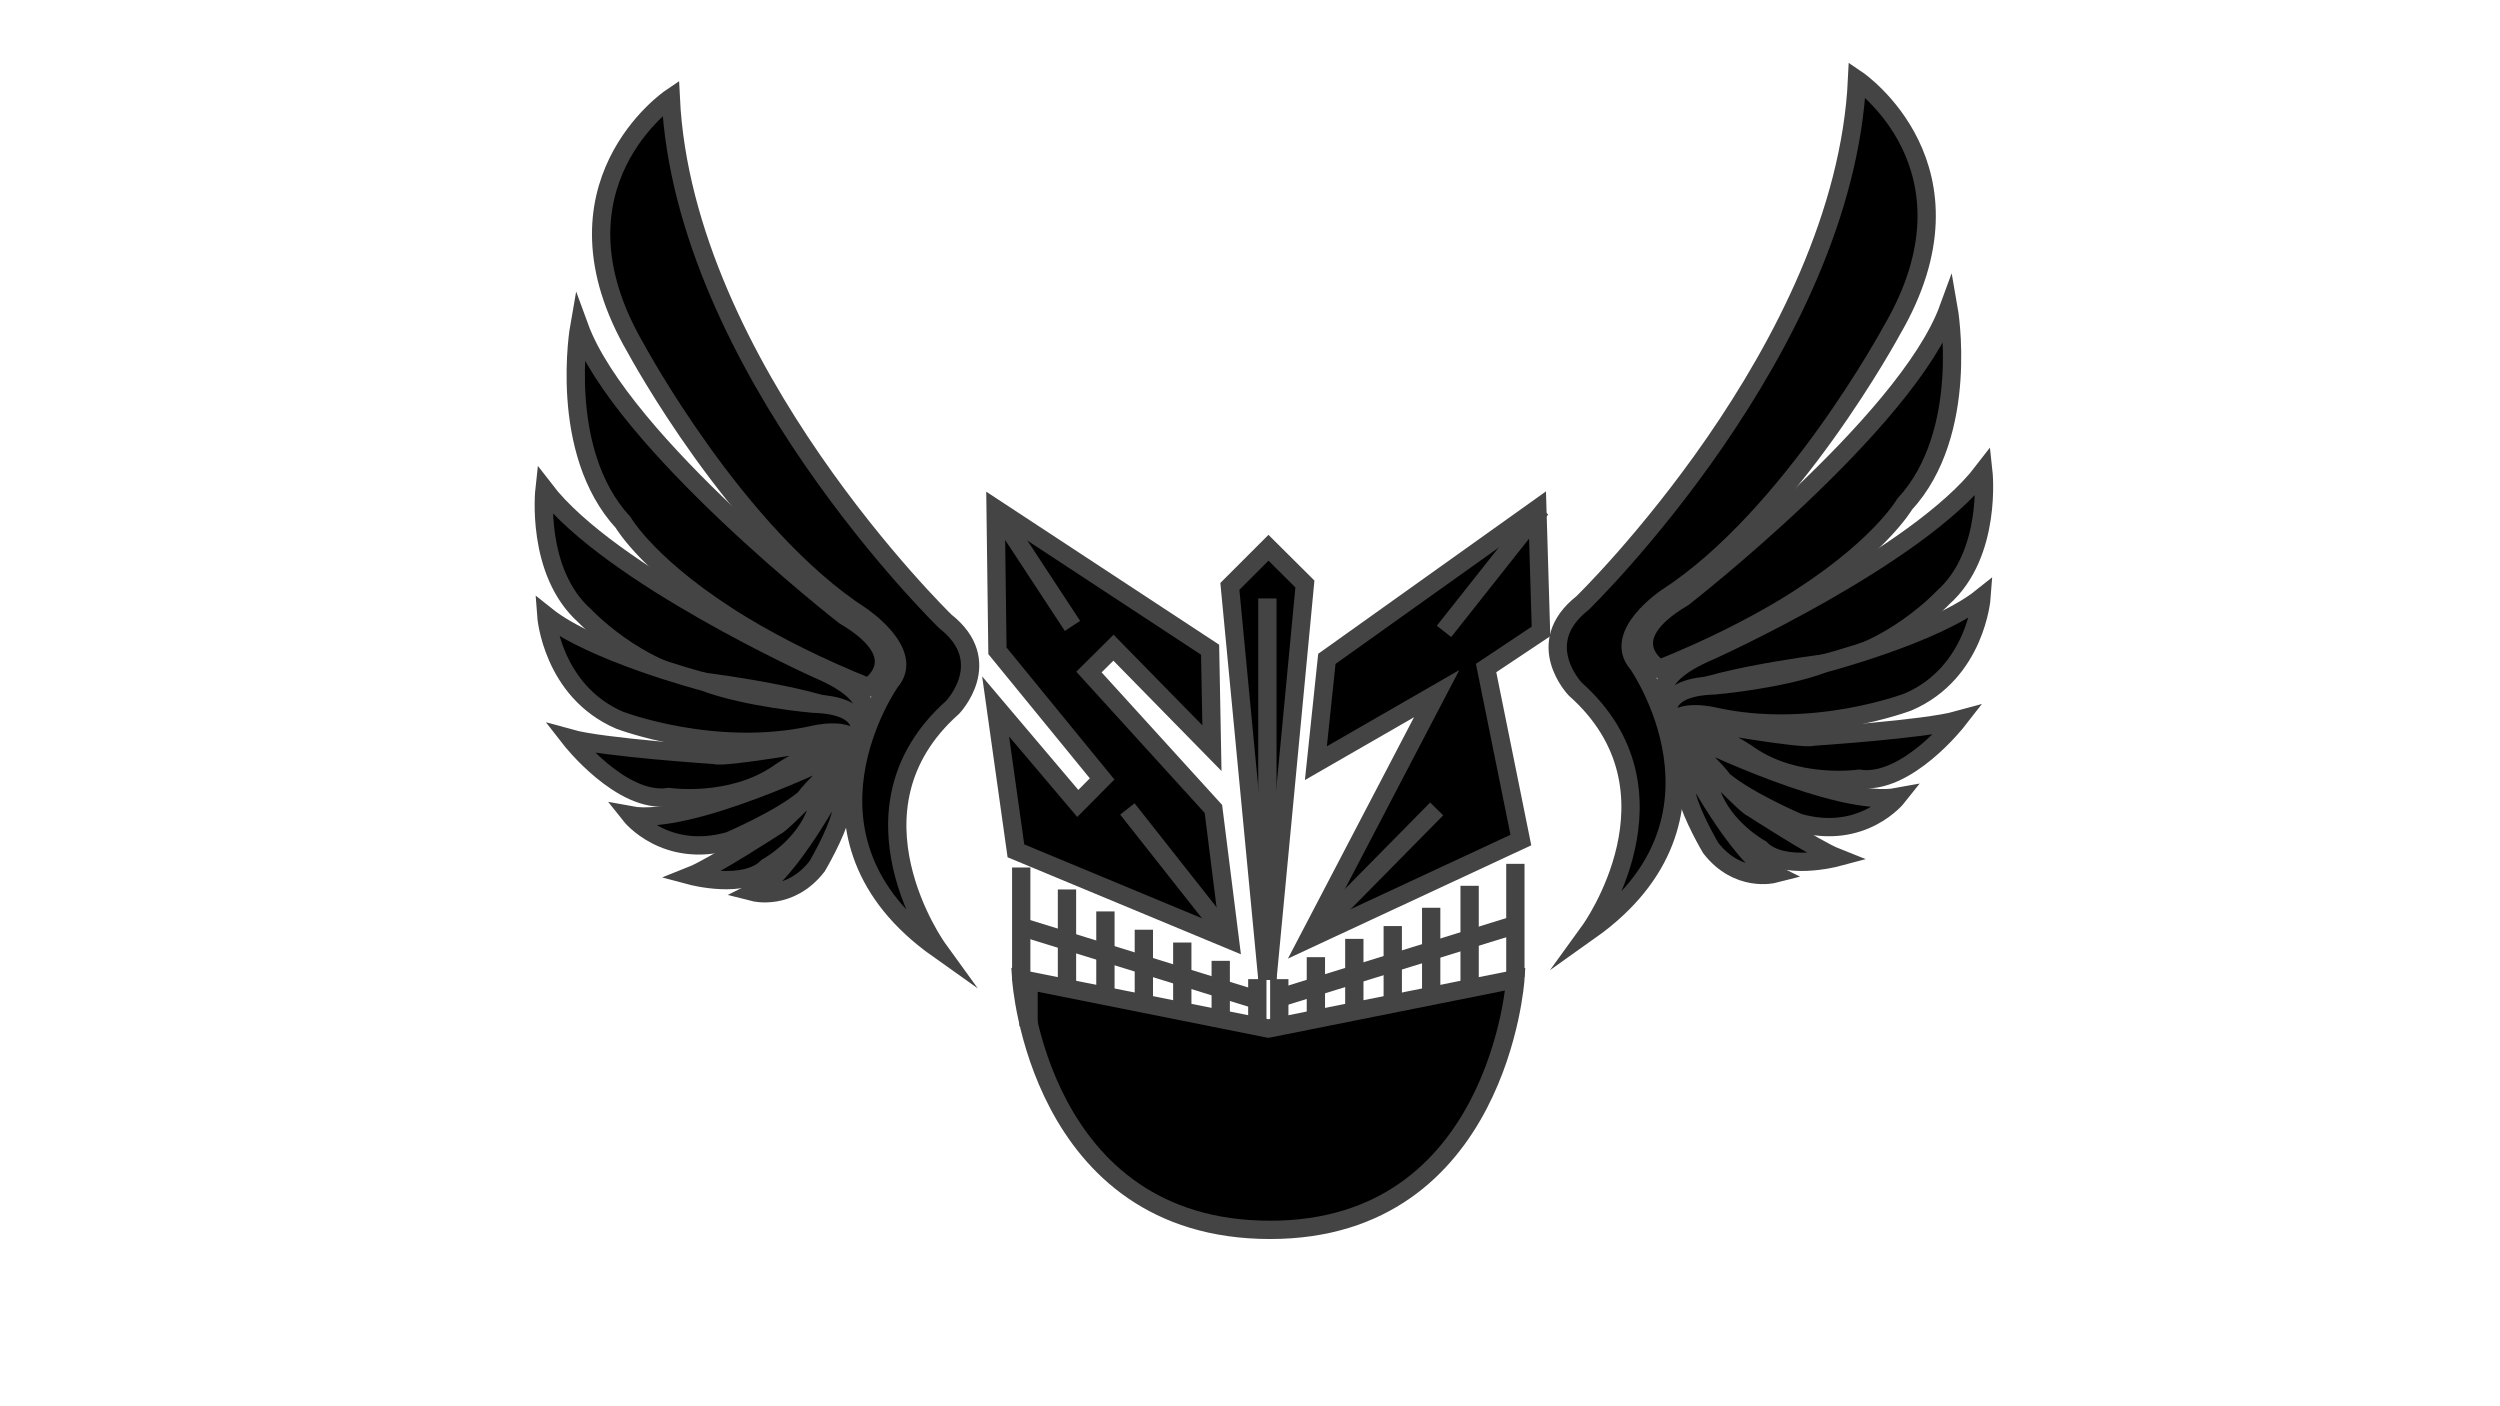
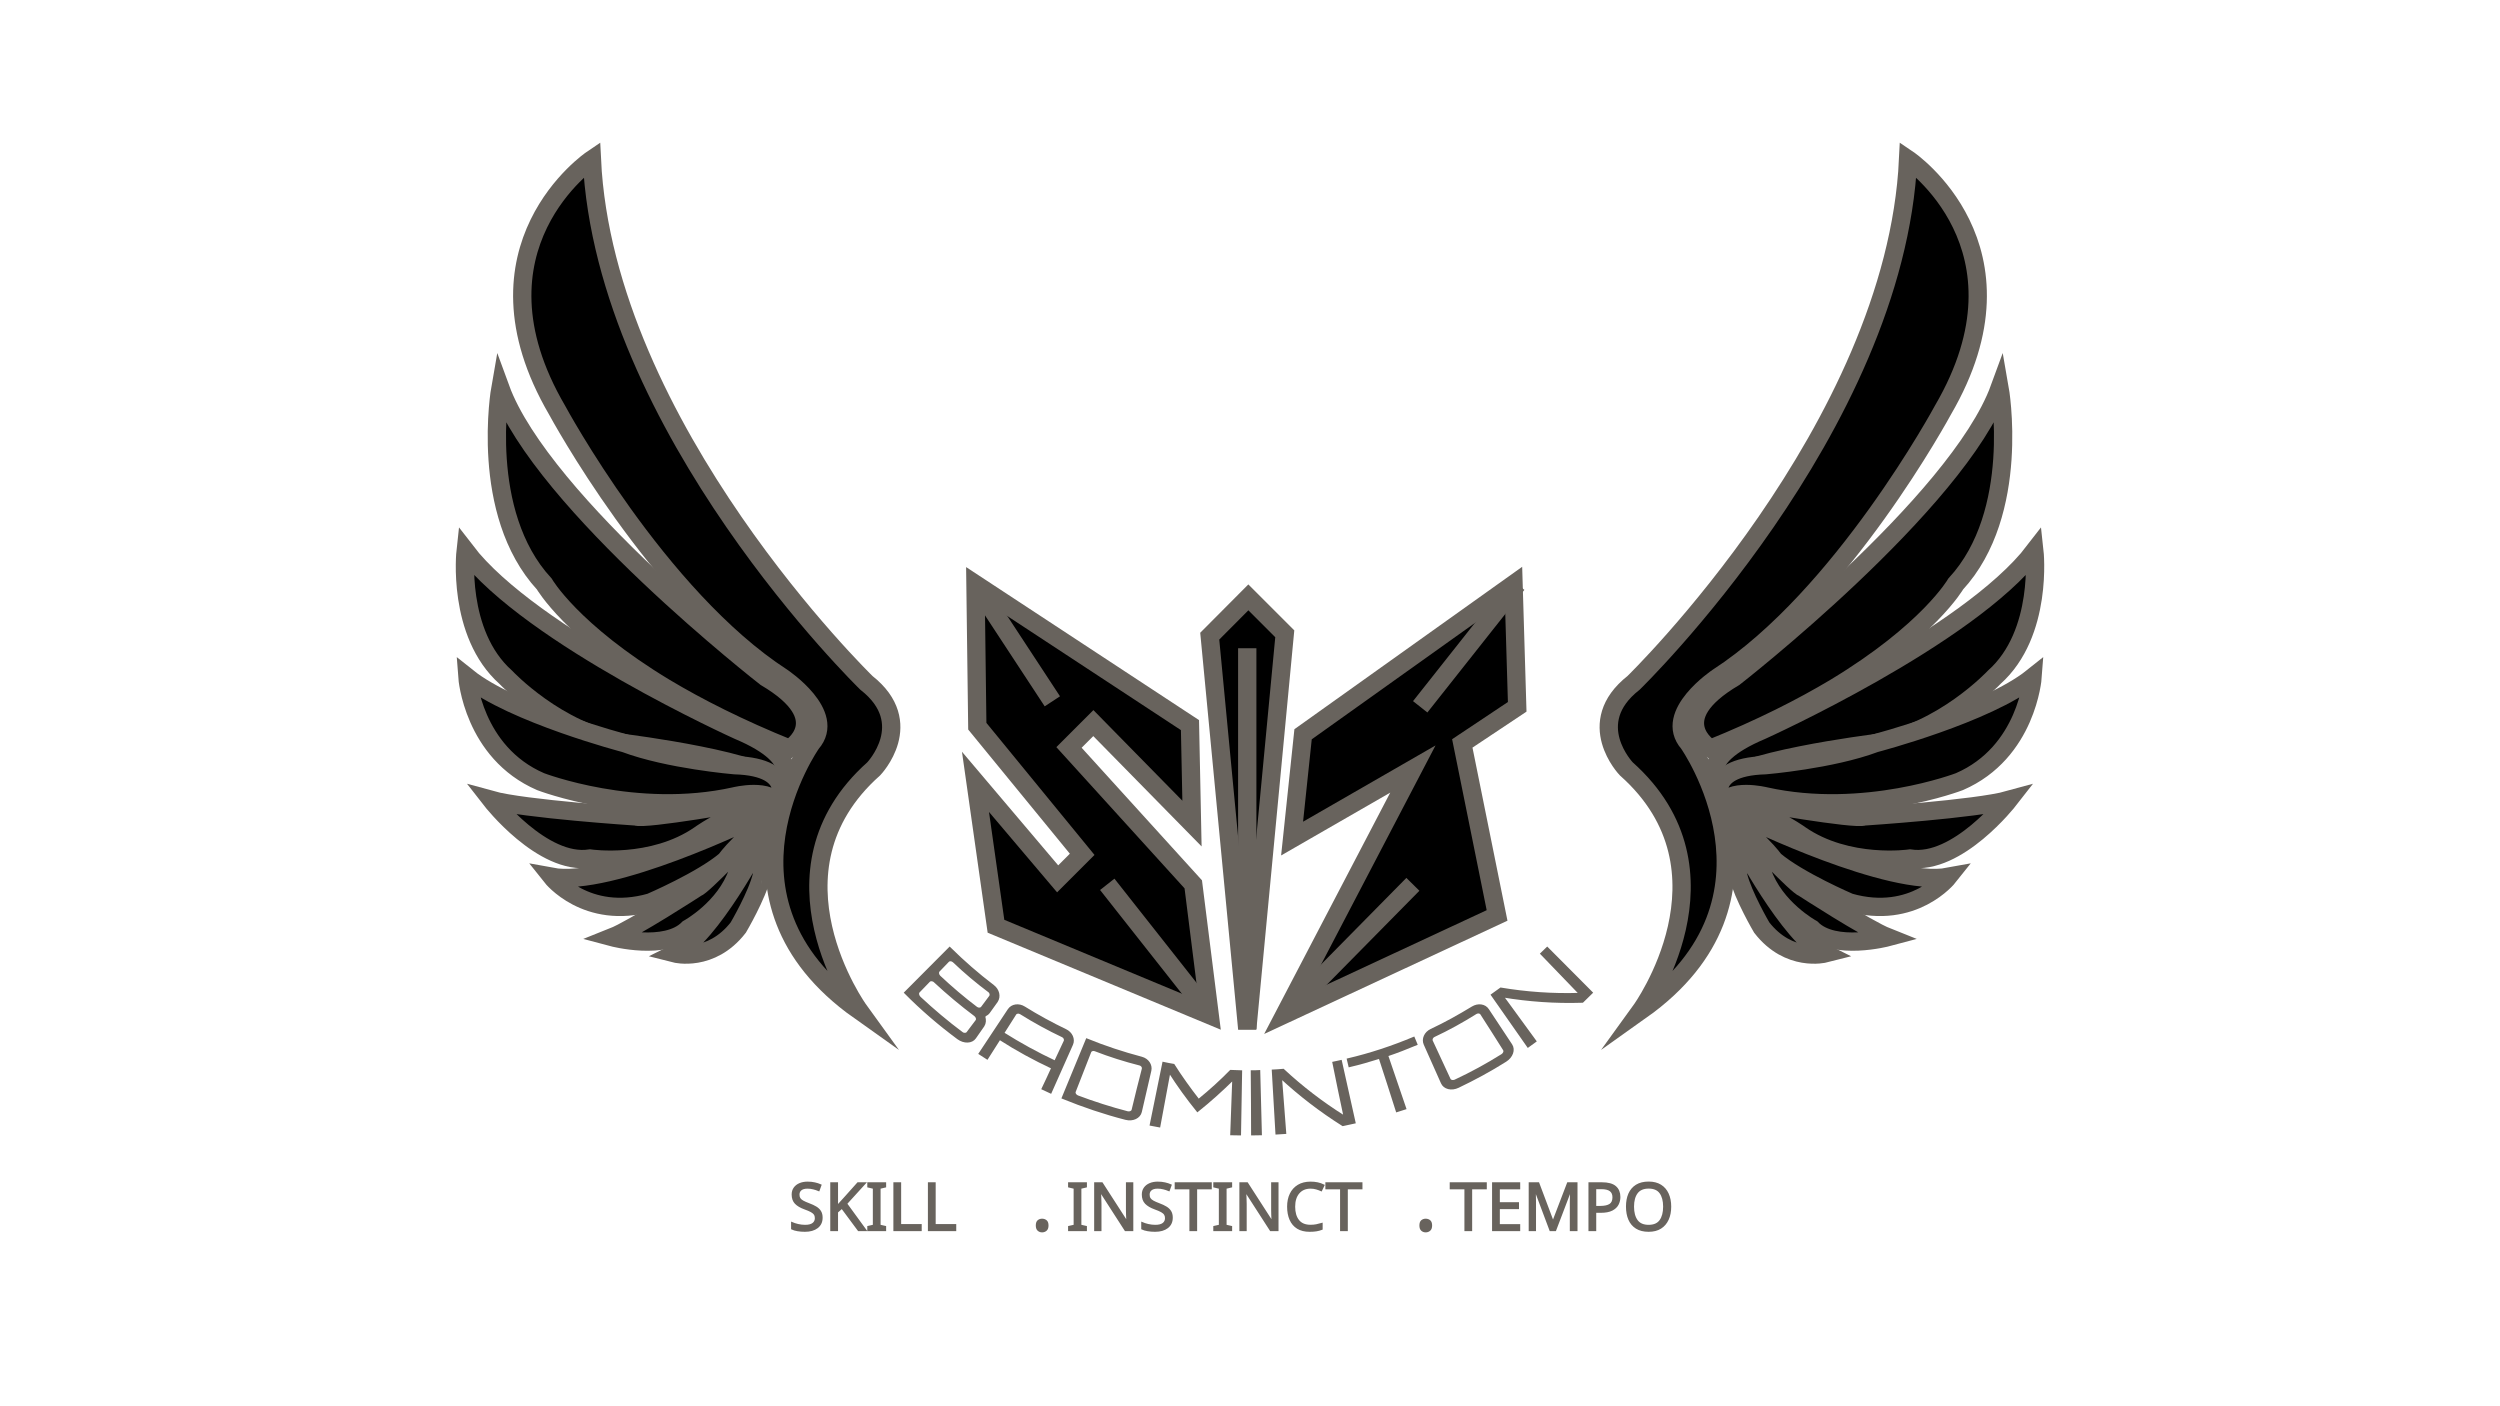
<svg xmlns="http://www.w3.org/2000/svg" version="1.1" x="0px" y="0px" viewBox="0 0 1366 768" style="enable-background:new 0 0 1366 768;" xml:space="preserve">
  <style type="text/css">
- 	.st0{stroke:#444444;stroke-width:10;stroke-miterlimit:10;}
+ 	.st0{display:none;}
+ 	.st1{stroke:#68635D;stroke-width:10;stroke-miterlimit:10;}
+ 	.st2{fill:#68635D;stroke:#68635D;stroke-miterlimit:10;}
+ 	.st3{font-family:'Orbitron-Light';}
+ 	.st4{font-size:36px;}
+ 	.st5{font-size:48px;}
</style>
-   <g id="Layer_3">
+   <g id="Layer_3" class="st0">
</g>
  <g id="Layer_2">
    <g>
+       <path class="st1" d="M469.4,552.1c0,0-55-76,8-132c0,0,24-25-4-47c0,0-143-139-150-286c0,0-71,48-19,137c0,0,55,102,123,146    c0,0,30,20,16,36C443.4,406.1,383.4,491.1,469.4,552.1z" />
+       <path class="st1" d="M431.4,409.1c0,0,26-16-13-39c0,0-122-95-145-158c0,0-12,68,24,107c0,0,14.8,25.8,66,56.7    C381.3,386.5,403.7,397.9,431.4,409.1z" />
+       <path class="st1" d="M426.4,429.1c0,0,15-14-23-30c0,0-113-51-149-98c0,0-5,45,22,69c0,0,28,30,65,36    C341.4,406.1,421.4,416.1,426.4,429.1z" />
+       <path class="st1" d="M425.4,440.1c0,0,11-21-24-22c0,0-36-3-60-12c0,0-61-16-86-36c0,0,3,41,40,57c0,0,52,20,106,8    C401.4,435.1,421.4,430.1,425.4,440.1z" />
+       <path class="st1" d="M423.4,446.1c0,0,4-13-15-8c0,0-56,10-61,8c0,0-61-4-79-9c0,0,28,36,54,32c0,0,34,5,60-13    C382.4,456.1,408.4,437.1,423.4,446.1z" />
+       <path class="st1" d="M423.4,447.1c0,0-2-7-12,0c0,0-78,38-110,32c0,0,19,24,54,14c0,0,28-12,41-23    C396.4,470.1,407.4,455.1,423.4,447.1z" />
+       <path class="st1" d="M421.2,454.8c0,0-3-8.5-11.2,1.8c0,0-26.1,27.7-29.5,28.6c0,0-34.3,22.3-45.9,26.9c0,0,29.2,7.8,41.5-4.7    c0,0,20.2-11,27-30.9C403.2,476.5,409.6,456.1,421.2,454.8z" />
+       <path class="st1" d="M421.6,455.3c0,0-3.8-2.9-6.4,4.8c0,0-26.8,51.3-46.3,60.9c0,0,19.6,5,34.5-14.2c0,0,10.3-17.5,12.9-28.5    C416.2,478.3,416.2,465.9,421.6,455.3z" />
+     </g>
+     <g>
      <g>
-         <path class="st0" d="M512.5,518.5c0,0-55-76,8-132c0,0,24-25-4-47c0,0-143-139-150-286c0,0-71,48-19,137c0,0,55,102,123,146     c0,0,30,20,16,36C486.5,372.5,426.5,457.5,512.5,518.5z" />
-         <path class="st0" d="M474.5,375.5c0,0,26-16-13-39c0,0-122-95-145-158c0,0-12,68,24,107c0,0,14.8,25.8,66,56.7     C424.4,352.9,446.8,364.4,474.5,375.5z" />
-         <path class="st0" d="M469.5,395.5c0,0,15-14-23-30c0,0-113-51-149-98c0,0-5,45,22,69c0,0,28,30,65,36     C384.5,372.5,464.5,382.5,469.5,395.5z" />
-         <path class="st0" d="M468.5,406.5c0,0,11-21-24-22c0,0-36-3-60-12c0,0-61-16-86-36c0,0,3,41,40,57c0,0,52,20,106,8     C444.5,401.5,464.5,396.5,468.5,406.5z" />
-         <path class="st0" d="M466.5,412.5c0,0,4-13-15-8c0,0-56,10-61,8c0,0-61-4-79-9c0,0,28,36,54,32c0,0,34,5,60-13     C425.5,422.5,451.5,403.5,466.5,412.5z" />
-         <path class="st0" d="M466.5,413.5c0,0-2-7-12,0c0,0-78,38-110,32c0,0,19,24,54,14c0,0,28-12,41-23     C439.5,436.5,450.5,421.5,466.5,413.5z" />
-         <path class="st0" d="M464.3,421.2c0,0-3-8.5-11.2,1.8c0,0-26.1,27.7-29.5,28.6c0,0-34.3,22.3-45.9,26.9c0,0,29.2,7.8,41.5-4.7     c0,0,20.2-11,27-30.9C446.3,442.9,452.7,422.5,464.3,421.2z" />
-         <path class="st0" d="M464.7,421.8c0,0-3.8-2.9-6.4,4.8c0,0-26.8,51.3-46.3,60.9c0,0,19.6,5,34.5-14.2c0,0,10.3-17.5,12.9-28.5     C459.3,444.7,459.3,432.4,464.7,421.8z" />
+         <path class="st1" d="M896.6,552.1c0,0,55-76-8-132c0,0-24-25,4-47c0,0,143-139,150-286c0,0,71,48,19,137c0,0-55,102-123,146     c0,0-30,20-16,36C922.6,406.1,982.6,491.1,896.6,552.1z" />
+         <path class="st1" d="M934.6,409.1c0,0-26-16,13-39c0,0,122-95,145-158c0,0,12,68-24,107c0,0-14.8,25.8-66,56.7     C984.7,386.5,962.3,397.9,934.6,409.1z" />
+         <path class="st1" d="M939.6,429.1c0,0-15-14,23-30c0,0,113-51,149-98c0,0,5,45-22,69c0,0-28,30-65,36     C1024.6,406.1,944.6,416.1,939.6,429.1z" />
+         <path class="st1" d="M940.6,440.1c0,0-11-21,24-22c0,0,36-3,60-12c0,0,61-16,86-36c0,0-3,41-40,57c0,0-52,20-106,8     C964.6,435.1,944.6,430.1,940.6,440.1z" />
+         <path class="st1" d="M942.6,446.1c0,0-4-13,15-8c0,0,56,10,61,8c0,0,61-4,79-9c0,0-28,36-54,32c0,0-34,5-60-13     C983.6,456.1,957.6,437.1,942.6,446.1z" />
+         <path class="st1" d="M942.6,447.1c0,0,2-7,12,0c0,0,78,38,110,32c0,0-19,24-54,14c0,0-28-12-41-23     C969.6,470.1,958.6,455.1,942.6,447.1z" />
+         <path class="st1" d="M944.8,454.8c0,0,3-8.5,11.2,1.8c0,0,26.1,27.7,29.5,28.6c0,0,34.3,22.3,45.9,26.9c0,0-29.2,7.8-41.5-4.7     c0,0-20.2-11-27-30.9C962.8,476.5,956.4,456.1,944.8,454.8z" />
      </g>
+       <path class="st1" d="M944.4,455.3c0,0,3.8-2.9,6.4,4.8c0,0,26.8,51.3,46.3,60.9c0,0-19.6,5-34.5-14.2c0,0-10.3-17.5-12.9-28.5    C949.8,478.3,949.8,465.9,944.4,455.3z" />
+     </g>
+     <g>
+       <polygon class="st1" points="661,347.6 682.1,326.4 702,346.3 681.5,562.2   " />
+       <line class="st1" x1="681.5" y1="562.2" x2="681.5" y2="354.2" />
+     </g>
+     <g>
+       <polygon class="st1" points="534,396.8 533,319.2 650.2,396.2 651.3,450 597.4,395.1 584.1,408.4 652,483.2 661,554.7     544.2,506.1 533,427.2 577.9,480.2 591.3,466.8   " />
+       <line class="st1" x1="533" y1="319.2" x2="575" y2="383.2" />
+       <line class="st1" x1="661" y1="554.2" x2="605" y2="483.2" />
+     </g>
+     <g>
+       <polygon class="st1" points="712,401.2 827,319.2 829,386.2 799,406.2 818,500.2 702,554.2 772,420.2 706,458.2   " />
+       <line class="st1" x1="829" y1="319.2" x2="776" y2="386.2" />
+       <line class="st1" x1="702" y1="554.2" x2="772" y2="483.2" />
+     </g>
+     <text transform="matrix(1 0 0 1 430.9043 672.1997)">
+       <tspan x="0" y="0" class="st2 st3 st4">SKILL </tspan>
+       <tspan x="132.1" y="0" class="st2 st3 st5">.</tspan>
+       <tspan x="142.4" y="0" class="st2 st3 st4"> INSTINCT</tspan>
+       <tspan x="341.7" y="0" class="st2 st3 st5">.</tspan>
+       <tspan x="352" y="0" class="st2 st3 st4"> TEMPO</tspan>
+     </text>
+     <g>
      <g>
-         <path class="st0" d="M868.7,508.5c0,0,55-76-8-132c0,0-24-25,4-47c0,0,143-139,150-286c0,0,71,48,19,137c0,0-55,102-123,146     c0,0-30,20-16,36C894.7,362.5,954.7,447.5,868.7,508.5z" />
-         <path class="st0" d="M906.7,365.5c0,0-26-16,13-39c0,0,122-95,145-158c0,0,12,68-24,107c0,0-14.8,25.8-66,56.7     C956.8,342.9,934.4,354.4,906.7,365.5z" />
-         <path class="st0" d="M911.7,385.5c0,0-15-14,23-30c0,0,113-51,149-98c0,0,5,45-22,69c0,0-28,30-65,36     C996.7,362.5,916.7,372.5,911.7,385.5z" />
-         <path class="st0" d="M912.7,396.5c0,0-11-21,24-22c0,0,36-3,60-12c0,0,61-16,86-36c0,0-3,41-40,57c0,0-52,20-106,8     C936.7,391.5,916.7,386.5,912.7,396.5z" />
-         <path class="st0" d="M914.7,402.5c0,0-4-13,15-8c0,0,56,10,61,8c0,0,61-4,79-9c0,0-28,36-54,32c0,0-34,5-60-13     C955.7,412.5,929.7,393.5,914.7,402.5z" />
-         <path class="st0" d="M914.7,403.5c0,0,2-7,12,0c0,0,78,38,110,32c0,0-19,24-54,14c0,0-28-12-41-23     C941.7,426.5,930.7,411.5,914.7,403.5z" />
-         <path class="st0" d="M916.9,411.2c0,0,3-8.5,11.2,1.8c0,0,26.1,27.7,29.5,28.6c0,0,34.3,22.3,45.9,26.9c0,0-29.2,7.8-41.5-4.7     c0,0-20.2-11-27-30.9C934.9,432.9,928.5,412.5,916.9,411.2z" />
-         <path class="st0" d="M916.5,411.8c0,0,3.8-2.9,6.4,4.8c0,0,26.8,51.3,46.3,60.9c0,0-19.6,5-34.5-14.2c0,0-10.3-17.5-12.9-28.5     C921.9,434.7,921.9,422.4,916.5,411.8z" />
-       </g>
-       <g>
-         <g>
-           <polygon class="st0" points="672,320.4 693.1,299.3 713,319.1 692.5,535     " />
-           <line class="st0" x1="692.5" y1="535" x2="692.5" y2="327" />
-         </g>
-         <polygon class="st0" points="545,355.6 544,278 661.2,355 662.2,408.8 608.4,353.9 595,367.2 663,442 672,513.5 555.1,464.9      544,386 588.9,439 602.2,425.6    " />
-         <line class="st0" x1="544" y1="278" x2="586" y2="342" />
-         <line class="st0" x1="672" y1="513" x2="616" y2="442" />
-         <g>
-           <polygon class="st0" points="725,360 840,278 842,345 812,365 831,459 715,513 785,379 719,417     " />
-           <line class="st0" x1="842" y1="278" x2="789" y2="345" />
-           <line class="st0" x1="715" y1="513" x2="785" y2="442" />
-         </g>
-         <path class="st0" d="M558,535c0,0,9,137,136,137c125,0,134-137,134-137l-135,27L558,535z" />
-         <line class="st0" x1="687" y1="535" x2="687" y2="560.8" />
-         <line class="st0" x1="667" y1="525" x2="667" y2="560.8" />
-         <line class="st0" x1="646" y1="515" x2="646" y2="550.8" />
-         <line class="st0" x1="625" y1="508" x2="625" y2="550.8" />
-         <line class="st0" x1="604" y1="498" x2="604" y2="540.8" />
-         <line class="st0" x1="583" y1="486" x2="583" y2="540.8" />
-         <line class="st0" x1="562" y1="535" x2="562" y2="560.8" />
-         <line class="st0" x1="699" y1="560.8" x2="699" y2="535" />
-         <line class="st0" x1="558" y1="474" x2="558" y2="535.8" />
-         <line class="st0" x1="719" y1="523" x2="719" y2="558.8" />
-         <line class="st0" x1="740" y1="513" x2="740" y2="548.8" />
-         <line class="st0" x1="761" y1="506" x2="761" y2="548.8" />
-         <line class="st0" x1="782" y1="496" x2="782" y2="544" />
-         <line class="st0" x1="803" y1="484" x2="803" y2="538.8" />
-         <line class="st0" x1="828" y1="472" x2="828" y2="533.8" />
-         <line class="st0" x1="690.1" y1="547.3" x2="560.8" y2="507.3" />
-         <line class="st0" x1="698.8" y1="545.3" x2="828.1" y2="505.3" />
+         <path class="st2" d="M537.9,555.6c0.5,1.7,0.4,3.5-0.5,4.9c-1.5,2.2-3.1,4.4-4.6,6.6c-1.8,2.6-6,2.8-9.4,0.3     c-10.1-7.5-19.8-15.8-28.9-25c8.1-8.2,16.3-16.3,24.4-24.5c7.6,7.5,15.5,14.4,23.8,20.7c2.9,2.2,3.8,5.9,2,8.6     c-1.4,2-2.8,4-4.3,6c-0.5,0.7-1.3,1.3-2.1,1.6C538.1,555.1,538,555.3,537.9,555.6z M521,525.4c-0.9-0.8-2.2-0.9-2.9-0.2     c-1.7,1.8-3.4,3.5-5.1,5.3c-0.7,0.7-0.5,2.1,0.4,3c6.5,6.1,13.2,11.8,20.2,17.1c1,0.7,2.3,0.6,2.9-0.2c1.5-2,2.9-3.9,4.4-5.9     c0.6-0.8,0.4-2.1-0.6-2.8C533.6,536.7,527.2,531.3,521,525.4z M533.5,557.7c0.6-0.8,0.2-2.1-0.8-2.9c-7.6-5.7-14.9-11.8-22-18.4     c-0.9-0.9-2.3-1-3-0.3c-1.9,1.9-3.7,3.9-5.6,5.8c-0.7,0.7-0.5,2.1,0.5,3.1c7.4,6.9,15.1,13.4,23,19.3c1,0.8,2.5,0.7,3-0.1     C530.3,562,531.9,559.8,533.5,557.7z" />
+         <path class="st2" d="M582.3,562.8c3.2,1.5,4.8,5,3.5,7.9c-3.9,8.8-7.8,17.6-11.7,26.3c-1.5-0.7-3-1.4-4.5-2.1     c1.8-3.8,3.6-7.6,5.3-11.4c-9.8-4.6-19.4-9.8-28.7-15.8c-2.3,3.6-4.5,7.1-6.8,10.7c-1.4-0.9-2.8-1.8-4.2-2.7     c5.3-8,10.6-16,15.9-24c1.8-2.7,5.6-3.2,8.6-1.3C567.1,555,574.6,559.1,582.3,562.8z M576.5,580c1.7-3.7,3.5-7.4,5.2-11.1     c0.4-0.9-0.1-2.1-1.1-2.6c-7.8-3.7-15.5-7.9-23-12.6c-1-0.6-2.3-0.4-2.8,0.4c-2.2,3.5-4.4,6.9-6.6,10.4     C557.4,570.3,566.9,575.5,576.5,580z" />
+         <path class="st2" d="M623.8,577.9c3.4,0.9,5.5,4,4.8,7.1c-1.7,7.5-3.5,15-5.2,22.5c-0.7,3.1-4.4,4.9-8.3,3.9     c-11.7-3-23.2-6.9-34.5-11.5c4.4-10.7,8.8-21.3,13.2-32C603.6,571.9,613.6,575.2,623.8,577.9z M624.4,584c0.2-1-0.5-2-1.6-2.3     c-8.3-2.1-16.5-4.7-24.5-7.8c-1.1-0.4-2.3,0-2.6,1c-2.8,7.2-5.6,14.3-8.4,21.5c-0.4,0.9,0.3,2.1,1.5,2.6c9,3.4,18.1,6.3,27.3,8.7     c1.2,0.3,2.5-0.3,2.7-1.2C620.6,598.9,622.5,591.4,624.4,584z" />
+         <path class="st2" d="M672.4,585.1c1.9,0.1,3.9,0.1,5.8,0.2c-0.2,11.5-0.4,23-0.6,34.6c-1.6,0-3.2-0.1-4.9-0.1     c0.4-10,0.7-20.1,1.1-30.1c-6.1,6-12.6,11.9-19.5,17.4c-5.6-6.9-10.7-14-15.3-21.2c-1.8,9.9-3.7,19.8-5.5,29.6     c-1.6-0.3-3.2-0.6-4.8-0.9c2.3-11.3,4.6-22.6,6.9-33.9c1.9,0.4,3.8,0.8,5.7,1.1c4.1,6.5,8.7,12.9,13.6,19.2     C661.2,595.9,667,590.6,672.4,585.1z" />
+         <path class="st2" d="M683.9,585.3c1.4,0,2.8,0,4.2-0.1c0.3,11.5,0.6,23,0.9,34.6c-1.6,0-3.2,0.1-4.9,0.1     C684.1,608.3,684,596.8,683.9,585.3z" />
+         <path class="st2" d="M728.5,580.6c1.4-0.3,2.8-0.6,4.2-0.9c2.5,11.2,5,22.5,7.5,33.7c-2.2,0.5-4.4,0.9-6.5,1.4     c-12.4-7.8-23.6-16.5-33.7-25.8c0.8,10,1.5,20,2.3,30.1c-1.6,0.1-3.2,0.2-4.9,0.3c-0.7-11.5-1.3-23-2-34.5     c1.9-0.1,3.9-0.2,5.8-0.4c10,9.3,21.1,17.9,33.4,25.6C732.5,600.3,730.5,590.5,728.5,580.6z" />
+         <path class="st2" d="M772.5,567c0.5,1.2,1,2.4,1.5,3.6c-5.3,2.2-10.6,4.3-16,6.1c3.3,9.7,6.6,19.4,9.9,29c-1.6,0.5-3.1,1-4.7,1.5     c-3.1-9.7-6.2-19.5-9.4-29.2c-5.4,1.7-10.9,3.3-16.5,4.6c-0.3-1.3-0.6-2.5-0.9-3.8C748.8,575.9,760.8,571.9,772.5,567z" />
+         <path class="st2" d="M804.5,550.4c3.1-1.9,6.9-1.4,8.6,1.3c4.2,6.4,8.5,12.8,12.7,19.2c1.8,2.7,0.4,6.6-3.1,8.8     c-8.4,5.3-17.1,10-25.9,14.2c-3.7,1.8-7.7,0.8-9-2.2c-3.1-7-6.2-14-9.4-21.1c-1.3-2.9,0.3-6.4,3.5-7.9     C789.6,559.1,797.1,554.9,804.5,550.4z M820.7,576.4c1.1-0.7,1.6-2,1-2.9c-4.1-6.5-8.2-13-12.4-19.5c-0.5-0.8-1.8-1-2.8-0.4     c-7.5,4.7-15.1,8.9-23,12.6c-1,0.5-1.5,1.7-1.1,2.6c3.2,7,6.5,13.9,9.7,20.9c0.4,0.9,1.8,1.2,2.9,0.7     C803.8,586.3,812.4,581.6,820.7,576.4z" />
+         <path class="st2" d="M842.1,521.1c1.1-1,2.2-2.1,3.3-3.2c8.1,8.2,16.3,16.3,24.4,24.5c-1.7,1.7-3.4,3.4-5.1,5     c-15.1,0.5-29.7-0.6-43.5-2.9c5.9,8.1,11.8,16.2,17.8,24.4c-1.4,1-2.7,2-4.1,3c-6.6-9.4-13.2-18.9-19.8-28.3     c1.6-1.2,3.3-2.3,4.9-3.5c13.7,2.3,28.2,3.4,43.2,2.9C856,535.6,849.1,528.3,842.1,521.1z" />
      </g>
    </g>
  </g>
</svg>
